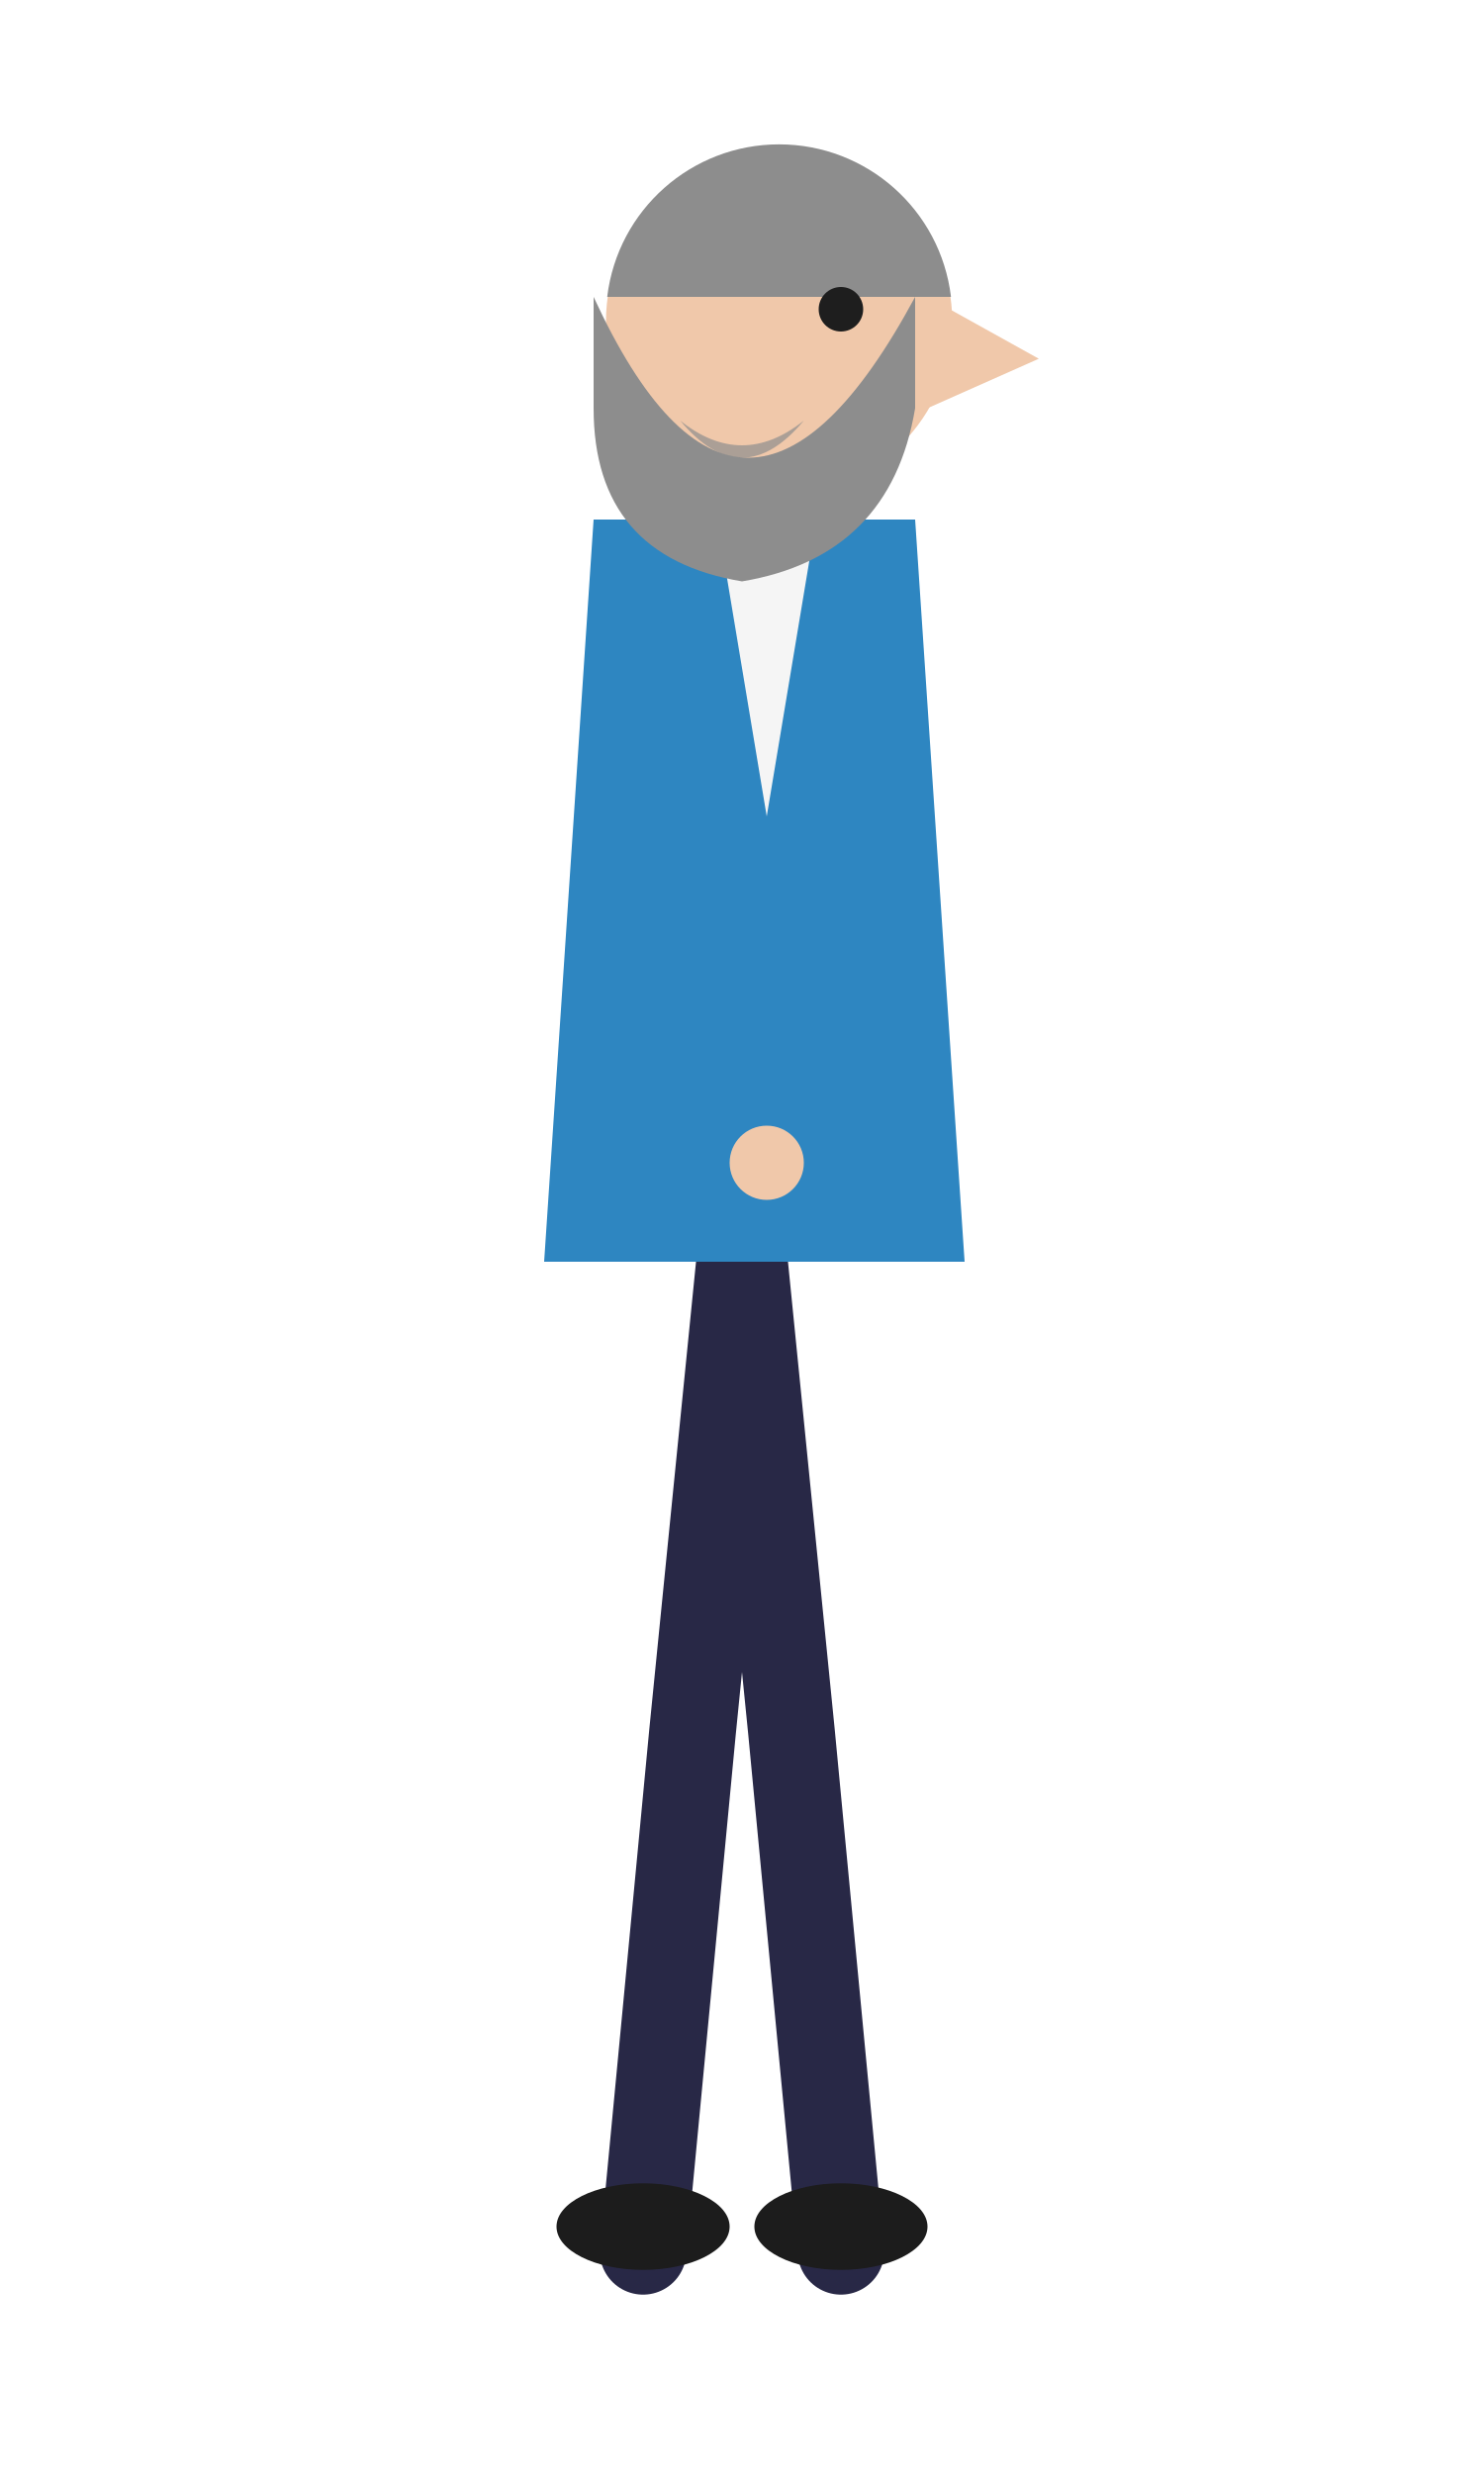
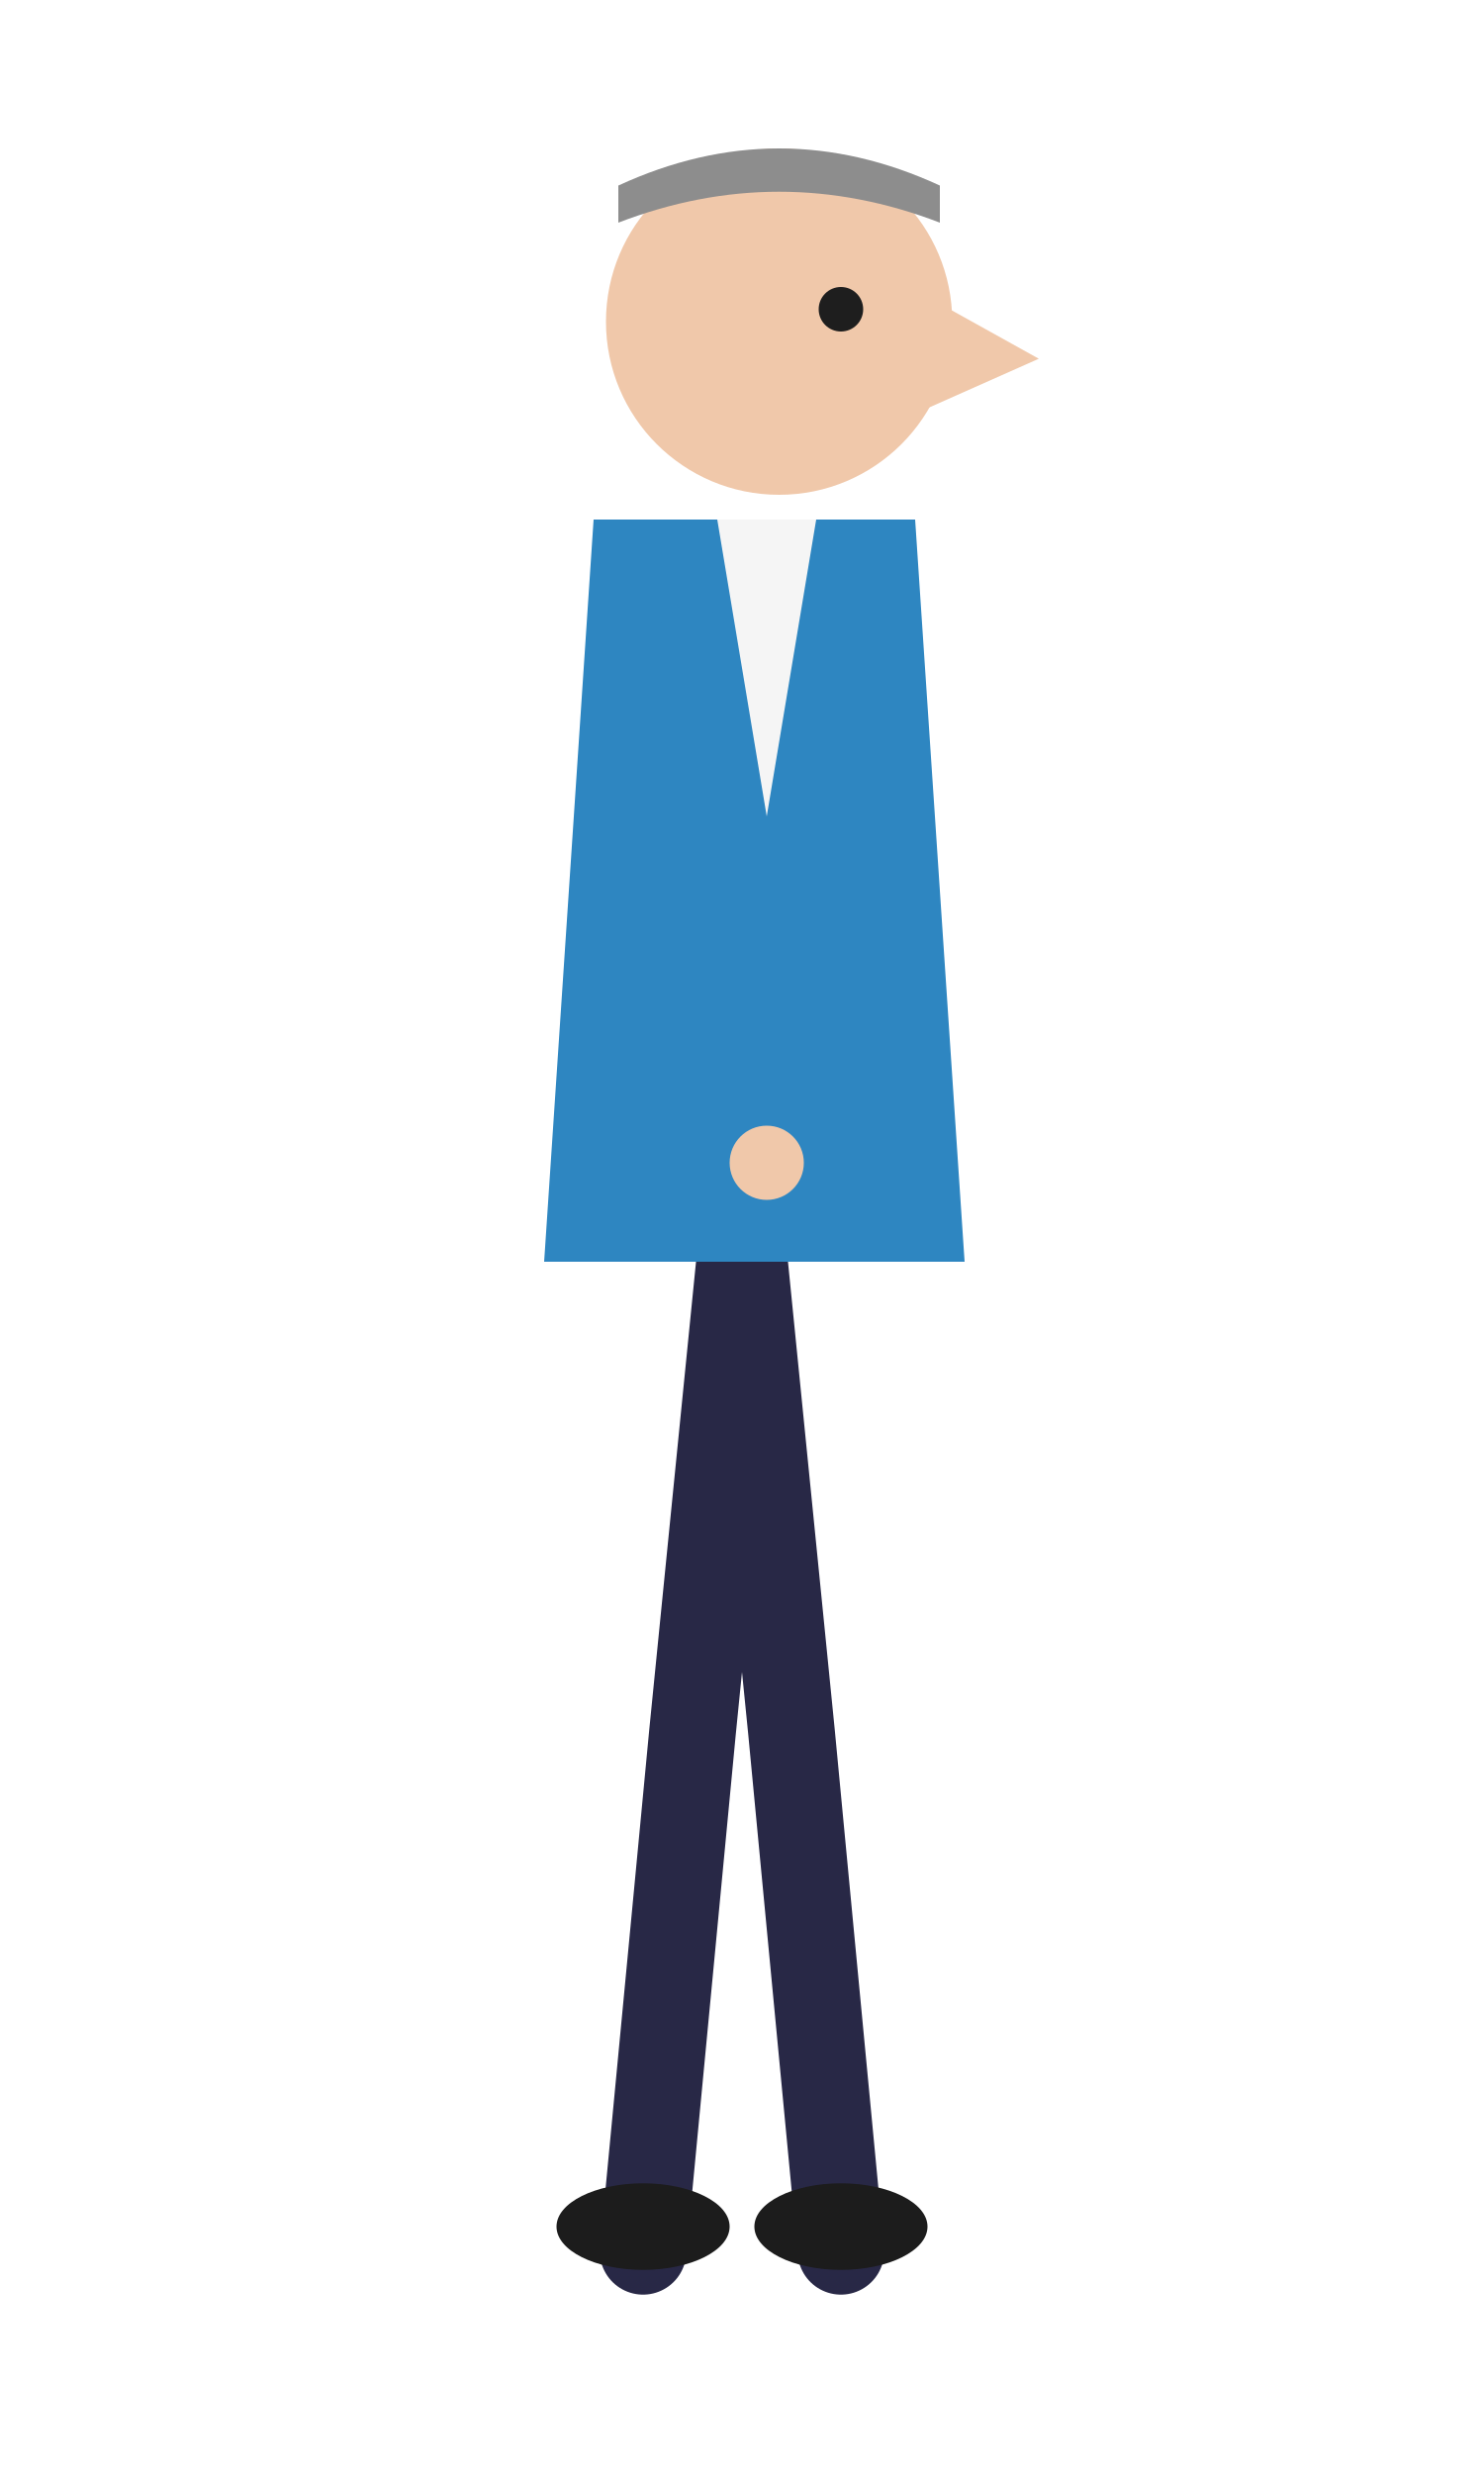
<svg xmlns="http://www.w3.org/2000/svg" viewBox="0 0 120 200" width="120" height="200">
  <g stroke="#282846" stroke-width="7" stroke-linecap="round" fill="none" stroke-linejoin="round">
    <path d="M60 100 L64 140 L68 182 M60 100 L56 140 L52 182" />
  </g>
  <ellipse cx="68" cy="180" rx="7" ry="3.5" fill="#1c1c1c" />
  <ellipse cx="52" cy="180" rx="7" ry="3.5" fill="#1c1c1c" />
  <path d="M48 42 L74 42 L78 102 L44 102 Z" fill="#2e86c1" />
  <path d="M58 42 L66 42 L62 66 Z" fill="#f5f5f5" />
  <g stroke="#2e86c1" stroke-width="6" stroke-linecap="round" fill="none">
    <path d="M56 52 L62 92" />
  </g>
  <circle cx="62" cy="94" r="3" fill="#f0c8aa" />
  <circle cx="63" cy="26" r="14" fill="#f0c8aa" />
  <path d="M75 24 L84 29 L75 33 Z" fill="#f0c8aa" />
-   <path d="M49.1 24 A14 14 0 0 1 76.9 24 Z" fill="#8d8d8d" />
+   <path d="M50 15 Q63 9 76 15 L76 18 Q63 13 50 18 Z" fill="#8d8d8d" />
  <circle cx="68" cy="25" r="1.8" fill="#1e1e1e" />
-   <path d="M48 24 Q60 50 74 24 L74 33 Q72 45 60 47 Q48 45 48 33 Z" fill="#8d8d8d" />
-   <path d="M55 34 Q60 38 65 34 Q60 40 55 34 Z" fill="#8d8d8d" opacity="0.7" />
</svg>
